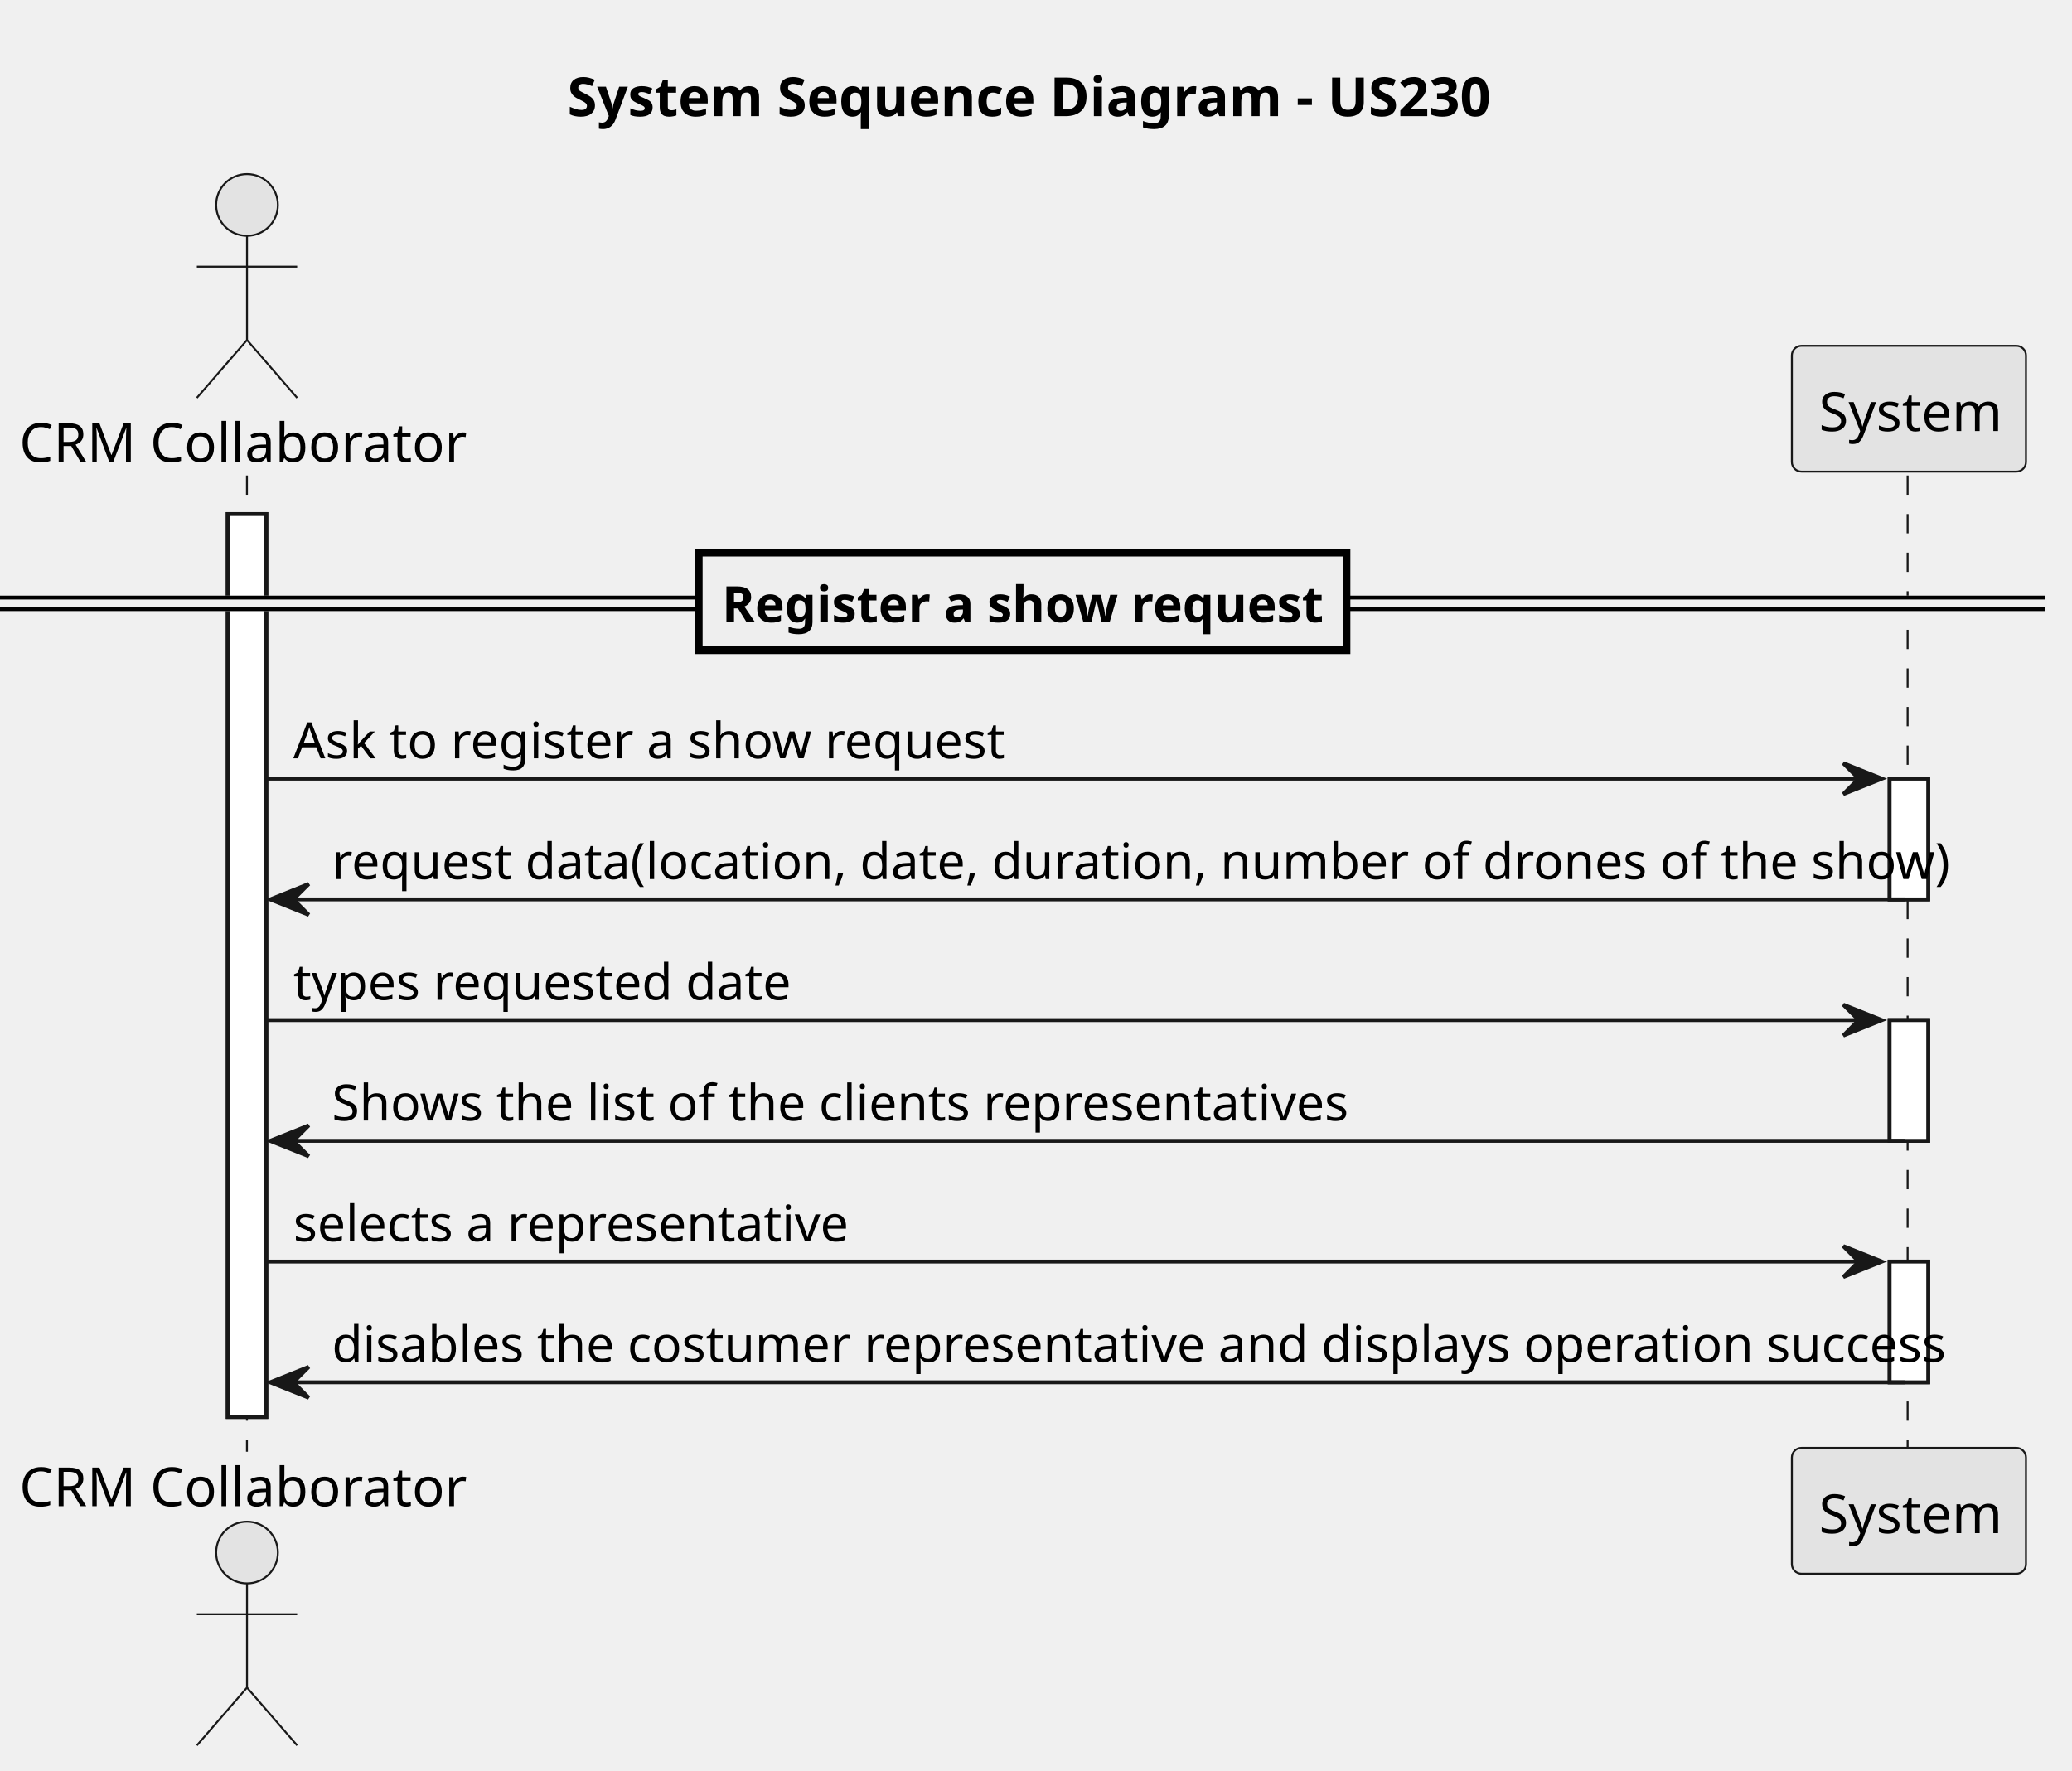
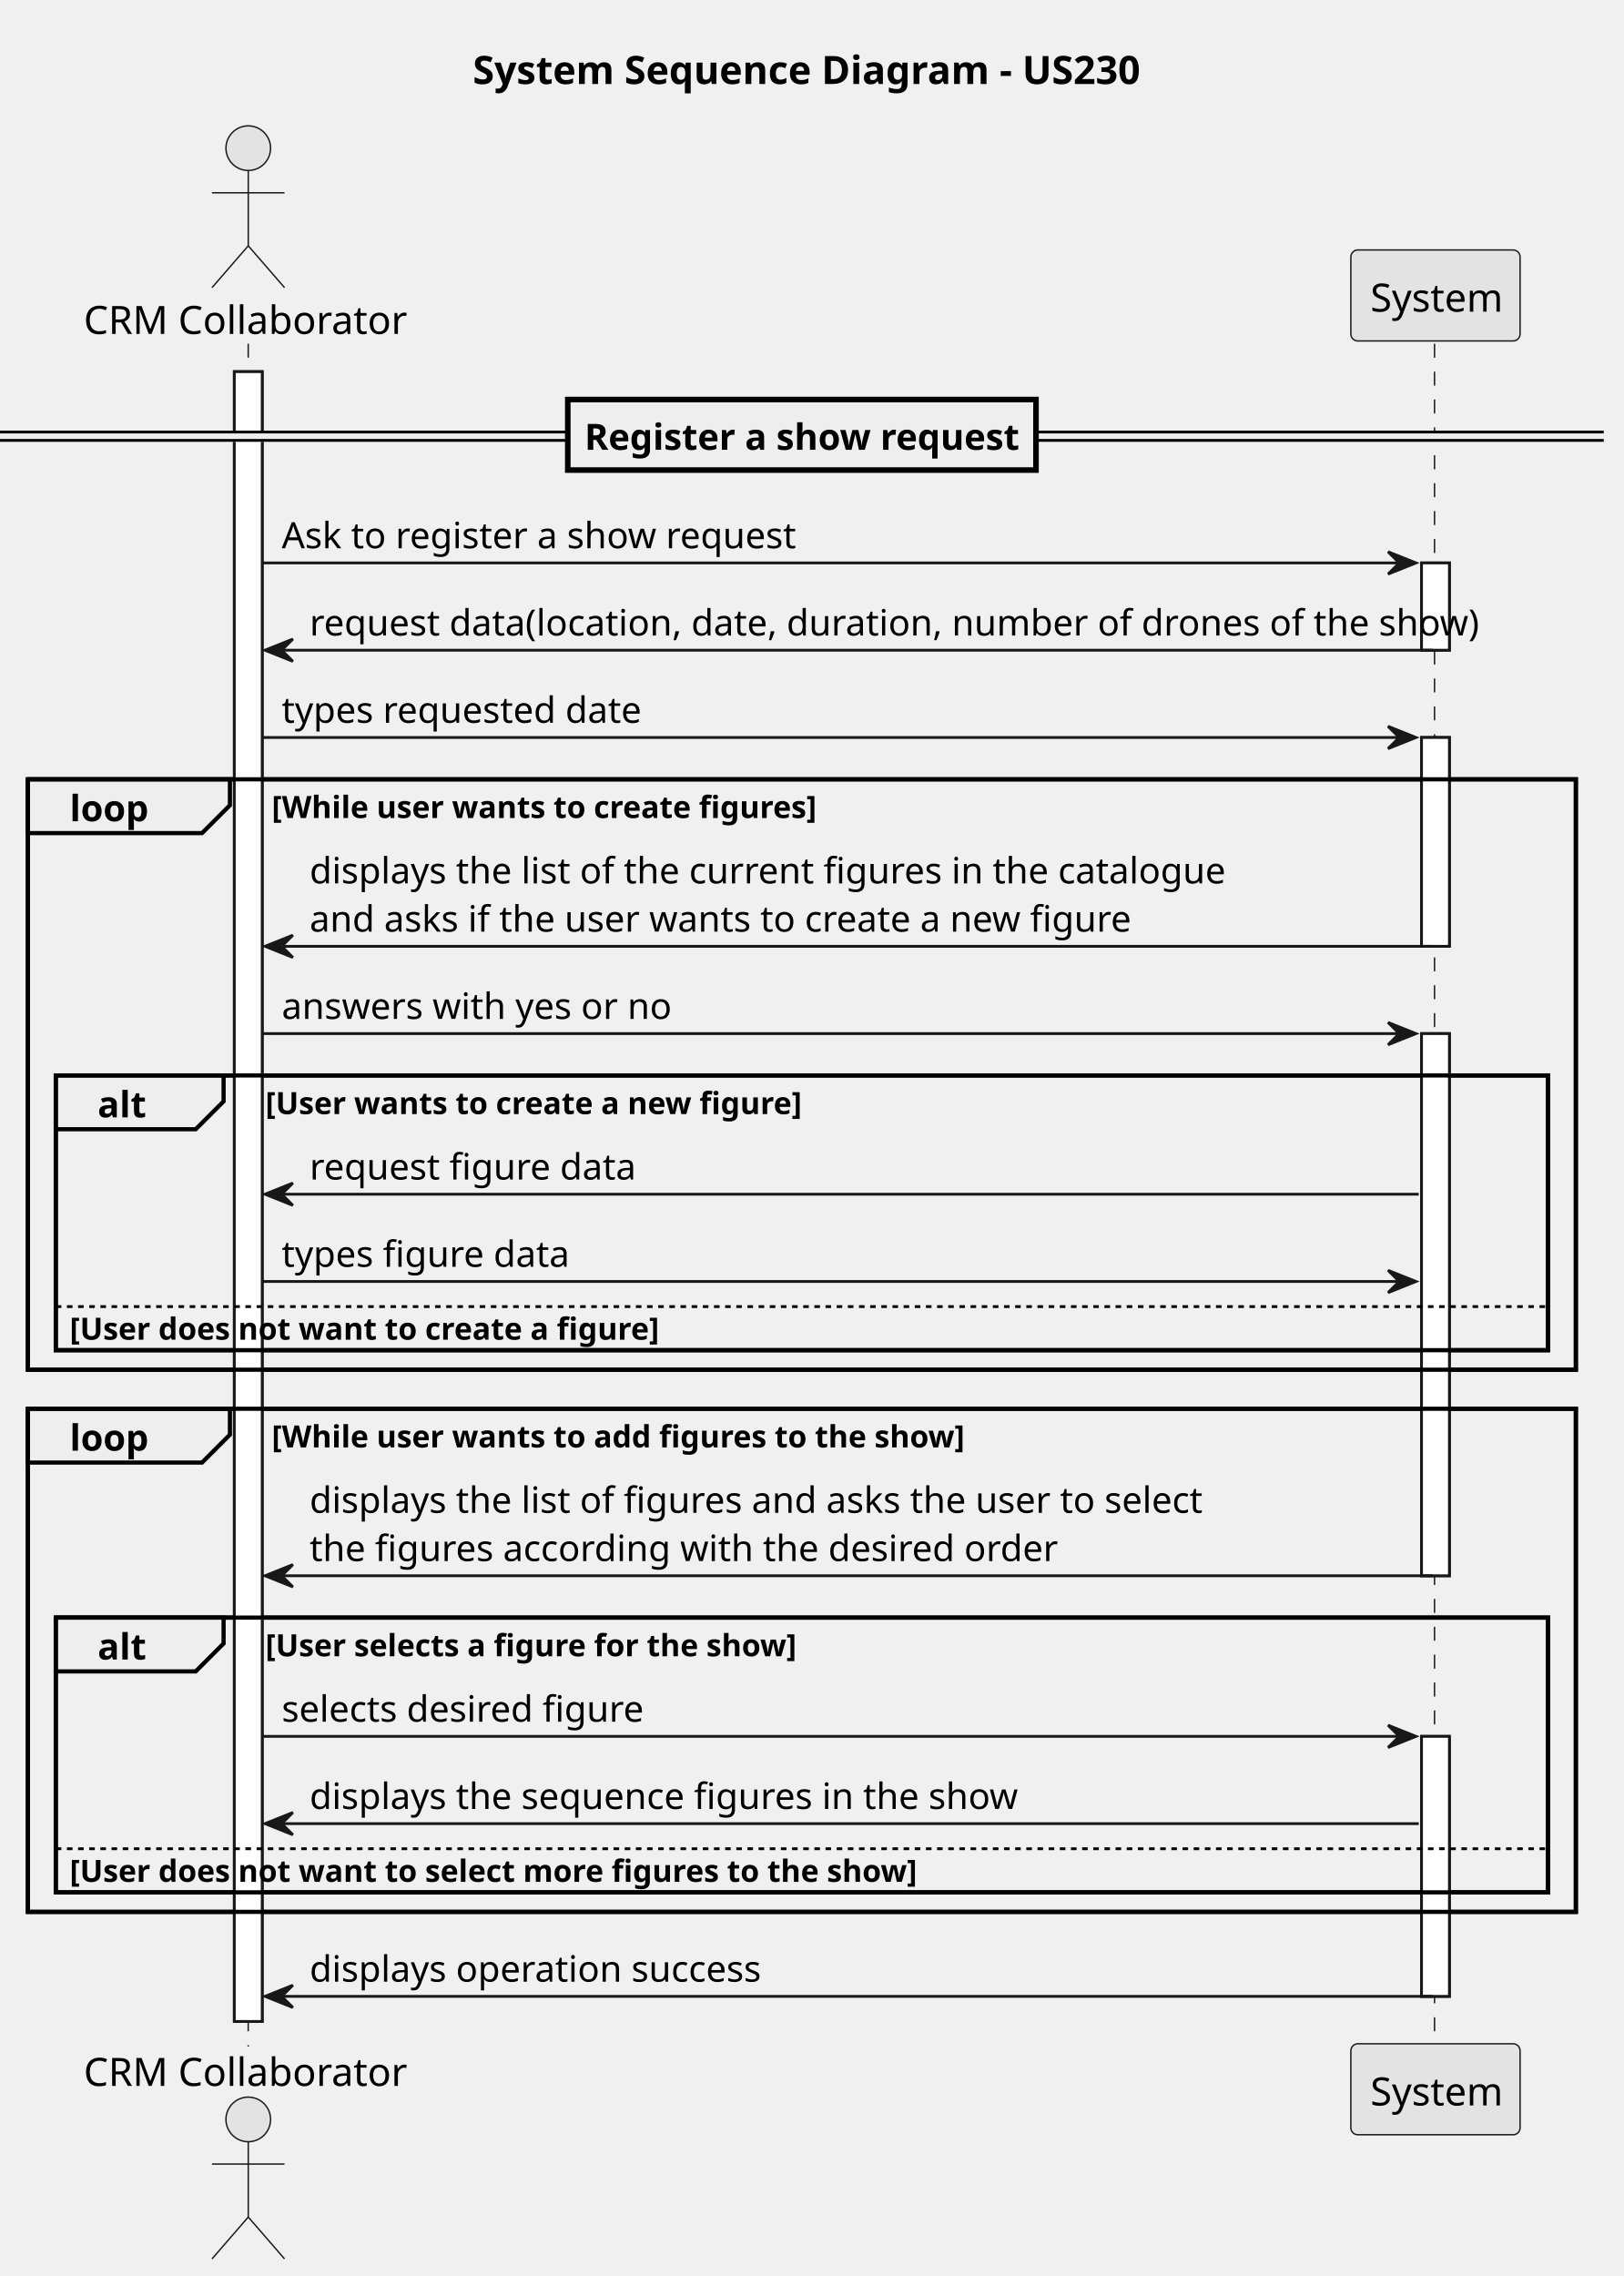
- <svg xmlns="http://www.w3.org/2000/svg" contentStyleType="text/css" height="459px" preserveAspectRatio="none" style="width:537px;height:459px;background:#FFFFFF;" version="1.1" viewBox="0 0 537 459" width="537px" zoomAndPan="magnify">
+ <svg xmlns="http://www.w3.org/2000/svg" contentStyleType="text/css" height="816px" preserveAspectRatio="none" style="width:582px;height:816px;background:#FFFFFF;" version="1.1" viewBox="0 0 582 816" width="582px" zoomAndPan="magnify">
  <defs />
  <g>
-     <text fill="#000000" font-family="sans-serif" font-size="14" font-weight="bold" lengthAdjust="spacing" textLength="234.992" x="147.039" y="30.107">System Sequence Diagram - US230</text>
-     <rect fill="#FFFFFF" height="234.037" style="stroke:#181818;stroke-width:1.0;" width="10" x="59.017" y="133.242" />
-     <rect fill="#FFFFFF" height="31.291" style="stroke:#181818;stroke-width:1.0;" width="10" x="489.733" y="201.824" />
-     <rect fill="#FFFFFF" height="31.291" style="stroke:#181818;stroke-width:1.0;" width="10" x="489.733" y="264.406" />
-     <rect fill="#FFFFFF" height="31.291" style="stroke:#181818;stroke-width:1.0;" width="10" x="489.733" y="326.988" />
-     <line style="stroke:#181818;stroke-width:0.5;stroke-dasharray:5.0,5.0;" x1="64" x2="64" y1="123.242" y2="376.279" />
-     <line style="stroke:#181818;stroke-width:0.5;stroke-dasharray:5.0,5.0;" x1="494.395" x2="494.395" y1="123.242" y2="376.279" />
-     <text fill="#000000" font-family="sans-serif" font-size="14" lengthAdjust="spacing" textLength="112.034" x="5" y="119.728">CRM Collaborator</text>
-     <ellipse cx="64.017" cy="53.121" fill="#E3E3E3" rx="8" ry="8" style="stroke:#181818;stroke-width:0.5;" />
-     <path d="M64.017,61.121 L64.017,88.121 M51.017,69.121 L77.017,69.121 M64.017,88.121 L51.017,103.121 M64.017,88.121 L77.017,103.121 " fill="none" style="stroke:#181818;stroke-width:0.5;" />
-     <text fill="#000000" font-family="sans-serif" font-size="14" lengthAdjust="spacing" textLength="112.034" x="5" y="390.387">CRM Collaborator</text>
-     <ellipse cx="64.017" cy="402.4" fill="#E3E3E3" rx="8" ry="8" style="stroke:#181818;stroke-width:0.5;" />
-     <path d="M64.017,410.4 L64.017,437.4 M51.017,418.4 L77.017,418.4 M64.017,437.4 L51.017,452.4 M64.017,437.4 L77.017,452.4 " fill="none" style="stroke:#181818;stroke-width:0.5;" />
-     <rect fill="#E3E3E3" height="32.621" rx="2.5" ry="2.5" style="stroke:#181818;stroke-width:0.5;" width="60.676" x="464.395" y="89.621" />
-     <text fill="#000000" font-family="sans-serif" font-size="14" lengthAdjust="spacing" textLength="46.676" x="471.395" y="111.728">System</text>
-     <rect fill="#E3E3E3" height="32.621" rx="2.5" ry="2.5" style="stroke:#181818;stroke-width:0.5;" width="60.676" x="464.395" y="375.279" />
-     <text fill="#000000" font-family="sans-serif" font-size="14" lengthAdjust="spacing" textLength="46.676" x="471.395" y="397.387">System</text>
-     <rect fill="#FFFFFF" height="234.037" style="stroke:#181818;stroke-width:1.0;" width="10" x="59.017" y="133.242" />
-     <rect fill="#FFFFFF" height="31.291" style="stroke:#181818;stroke-width:1.0;" width="10" x="489.733" y="201.824" />
-     <rect fill="#FFFFFF" height="31.291" style="stroke:#181818;stroke-width:1.0;" width="10" x="489.733" y="264.406" />
-     <rect fill="#FFFFFF" height="31.291" style="stroke:#181818;stroke-width:1.0;" width="10" x="489.733" y="326.988" />
-     <rect fill="#EEEEEE" height="3" style="stroke:#EEEEEE;stroke-width:1.0;" width="530.071" x="0" y="154.888" />
-     <line style="stroke:#000000;stroke-width:1.0;" x1="0" x2="530.071" y1="154.888" y2="154.888" />
-     <line style="stroke:#000000;stroke-width:1.0;" x1="0" x2="530.071" y1="157.888" y2="157.888" />
-     <rect fill="#EEEEEE" height="25.291" style="stroke:#000000;stroke-width:2.0;" width="167.88" x="181.095" y="143.242" />
-     <text fill="#000000" font-family="sans-serif" font-size="13" font-weight="bold" lengthAdjust="spacing" textLength="150.268" x="187.095" y="161.27">Register a show request</text>
-     <polygon fill="#181818" points="477.733,197.824,487.733,201.824,477.733,205.824,481.733,201.824" style="stroke:#181818;stroke-width:1.0;" />
-     <line style="stroke:#181818;stroke-width:1.0;" x1="69.017" x2="483.733" y1="201.824" y2="201.824" />
-     <text fill="#000000" font-family="sans-serif" font-size="13" lengthAdjust="spacing" textLength="174.859" x="76.017" y="196.561">Ask to register a show request</text>
-     <polygon fill="#181818" points="80.017,229.115,70.017,233.115,80.017,237.115,76.017,233.115" style="stroke:#181818;stroke-width:1.0;" />
-     <line style="stroke:#181818;stroke-width:1.0;" x1="74.017" x2="493.733" y1="233.115" y2="233.115" />
-     <text fill="#000000" font-family="sans-serif" font-size="13" lengthAdjust="spacing" textLength="391.682" x="86.017" y="227.852">request data(location, date, duration, number of drones of the show)</text>
-     <polygon fill="#181818" points="477.733,260.406,487.733,264.406,477.733,268.406,481.733,264.406" style="stroke:#181818;stroke-width:1.0;" />
-     <line style="stroke:#181818;stroke-width:1.0;" x1="69.017" x2="483.733" y1="264.406" y2="264.406" />
-     <text fill="#000000" font-family="sans-serif" font-size="13" lengthAdjust="spacing" textLength="121.418" x="76.017" y="259.144">types requested date</text>
-     <polygon fill="#181818" points="80.017,291.697,70.017,295.697,80.017,299.697,76.017,295.697" style="stroke:#181818;stroke-width:1.0;" />
-     <line style="stroke:#181818;stroke-width:1.0;" x1="74.017" x2="493.733" y1="295.697" y2="295.697" />
-     <text fill="#000000" font-family="sans-serif" font-size="13" lengthAdjust="spacing" textLength="249.292" x="86.017" y="290.435">Shows the list of the clients representatives</text>
-     <polygon fill="#181818" points="477.733,322.988,487.733,326.988,477.733,330.988,481.733,326.988" style="stroke:#181818;stroke-width:1.0;" />
-     <line style="stroke:#181818;stroke-width:1.0;" x1="69.017" x2="483.733" y1="326.988" y2="326.988" />
-     <text fill="#000000" font-family="sans-serif" font-size="13" lengthAdjust="spacing" textLength="137.293" x="76.017" y="321.726">selects a representative</text>
-     <polygon fill="#181818" points="80.017,354.279,70.017,358.279,80.017,362.279,76.017,358.279" style="stroke:#181818;stroke-width:1.0;" />
-     <line style="stroke:#181818;stroke-width:1.0;" x1="74.017" x2="493.733" y1="358.279" y2="358.279" />
-     <text fill="#000000" font-family="sans-serif" font-size="13" lengthAdjust="spacing" textLength="396.716" x="86.017" y="353.017">disables the costumer representative and displays operation success</text>
+     <text fill="#000000" font-family="sans-serif" font-size="14" font-weight="bold" lengthAdjust="spacing" textLength="234.992" x="169.523" y="30.107">System Sequence Diagram - US230</text>
+     <rect fill="#FFFFFF" height="591.5" style="stroke:#181818;stroke-width:1.0;" width="10" x="84.017" y="133.242" />
+     <rect fill="#FFFFFF" height="31.291" style="stroke:#181818;stroke-width:1.0;" width="10" x="509.699" y="201.824" />
+     <rect fill="#FFFFFF" height="74.873" style="stroke:#181818;stroke-width:1.0;" width="10" x="509.699" y="264.406" />
+     <rect fill="#FFFFFF" height="194.377" style="stroke:#181818;stroke-width:1.0;" width="10" x="509.699" y="370.57" />
+     <rect fill="#FFFFFF" height="93.213" style="stroke:#181818;stroke-width:1.0;" width="10" x="509.699" y="622.529" />
+     <rect fill="none" height="211.668" style="stroke:#000000;stroke-width:1.5;" width="555.037" x="10" y="279.406" />
+     <rect fill="none" height="98.504" style="stroke:#000000;stroke-width:1.5;" width="535.037" x="20" y="385.57" />
+     <rect fill="none" height="180.377" style="stroke:#000000;stroke-width:1.5;" width="555.037" x="10" y="505.074" />
+     <rect fill="none" height="98.504" style="stroke:#000000;stroke-width:1.5;" width="535.037" x="20" y="579.947" />
+     <line style="stroke:#181818;stroke-width:0.5;stroke-dasharray:5.0,5.0;" x1="89" x2="89" y1="123.242" y2="733.742" />
+     <line style="stroke:#181818;stroke-width:0.5;stroke-dasharray:5.0,5.0;" x1="514.361" x2="514.361" y1="123.242" y2="733.742" />
+     <text fill="#000000" font-family="sans-serif" font-size="14" lengthAdjust="spacing" textLength="112.034" x="30" y="119.728">CRM Collaborator</text>
+     <ellipse cx="89.017" cy="53.121" fill="#E3E3E3" rx="8" ry="8" style="stroke:#181818;stroke-width:0.5;" />
+     <path d="M89.017,61.121 L89.017,88.121 M76.017,69.121 L102.017,69.121 M89.017,88.121 L76.017,103.121 M89.017,88.121 L102.017,103.121 " fill="none" style="stroke:#181818;stroke-width:0.5;" />
+     <text fill="#000000" font-family="sans-serif" font-size="14" lengthAdjust="spacing" textLength="112.034" x="30" y="747.85">CRM Collaborator</text>
+     <ellipse cx="89.017" cy="759.863" fill="#E3E3E3" rx="8" ry="8" style="stroke:#181818;stroke-width:0.5;" />
+     <path d="M89.017,767.863 L89.017,794.863 M76.017,775.863 L102.017,775.863 M89.017,794.863 L76.017,809.863 M89.017,794.863 L102.017,809.863 " fill="none" style="stroke:#181818;stroke-width:0.5;" />
+     <rect fill="#E3E3E3" height="32.621" rx="2.5" ry="2.5" style="stroke:#181818;stroke-width:0.5;" width="60.676" x="484.361" y="89.621" />
+     <text fill="#000000" font-family="sans-serif" font-size="14" lengthAdjust="spacing" textLength="46.676" x="491.361" y="111.728">System</text>
+     <rect fill="#E3E3E3" height="32.621" rx="2.5" ry="2.5" style="stroke:#181818;stroke-width:0.5;" width="60.676" x="484.361" y="732.742" />
+     <text fill="#000000" font-family="sans-serif" font-size="14" lengthAdjust="spacing" textLength="46.676" x="491.361" y="754.85">System</text>
+     <rect fill="#FFFFFF" height="591.5" style="stroke:#181818;stroke-width:1.0;" width="10" x="84.017" y="133.242" />
+     <rect fill="#FFFFFF" height="31.291" style="stroke:#181818;stroke-width:1.0;" width="10" x="509.699" y="201.824" />
+     <rect fill="#FFFFFF" height="74.873" style="stroke:#181818;stroke-width:1.0;" width="10" x="509.699" y="264.406" />
+     <rect fill="#FFFFFF" height="194.377" style="stroke:#181818;stroke-width:1.0;" width="10" x="509.699" y="370.57" />
+     <rect fill="#FFFFFF" height="93.213" style="stroke:#181818;stroke-width:1.0;" width="10" x="509.699" y="622.529" />
+     <rect fill="#EEEEEE" height="3" style="stroke:#EEEEEE;stroke-width:1.0;" width="575.037" x="0" y="154.888" />
+     <line style="stroke:#000000;stroke-width:1.0;" x1="0" x2="575.037" y1="154.888" y2="154.888" />
+     <line style="stroke:#000000;stroke-width:1.0;" x1="0" x2="575.037" y1="157.888" y2="157.888" />
+     <rect fill="#EEEEEE" height="25.291" style="stroke:#000000;stroke-width:2.0;" width="167.88" x="203.579" y="143.242" />
+     <text fill="#000000" font-family="sans-serif" font-size="13" font-weight="bold" lengthAdjust="spacing" textLength="150.268" x="209.579" y="161.27">Register a show request</text>
+     <polygon fill="#181818" points="497.699,197.824,507.699,201.824,497.699,205.824,501.699,201.824" style="stroke:#181818;stroke-width:1.0;" />
+     <line style="stroke:#181818;stroke-width:1.0;" x1="94.017" x2="503.699" y1="201.824" y2="201.824" />
+     <text fill="#000000" font-family="sans-serif" font-size="13" lengthAdjust="spacing" textLength="174.859" x="101.017" y="196.561">Ask to register a show request</text>
+     <polygon fill="#181818" points="105.017,229.115,95.017,233.115,105.017,237.115,101.017,233.115" style="stroke:#181818;stroke-width:1.0;" />
+     <line style="stroke:#181818;stroke-width:1.0;" x1="99.017" x2="513.699" y1="233.115" y2="233.115" />
+     <text fill="#000000" font-family="sans-serif" font-size="13" lengthAdjust="spacing" textLength="391.682" x="111.017" y="227.852">request data(location, date, duration, number of drones of the show)</text>
+     <polygon fill="#181818" points="497.699,260.406,507.699,264.406,497.699,268.406,501.699,264.406" style="stroke:#181818;stroke-width:1.0;" />
+     <line style="stroke:#181818;stroke-width:1.0;" x1="94.017" x2="503.699" y1="264.406" y2="264.406" />
+     <text fill="#000000" font-family="sans-serif" font-size="13" lengthAdjust="spacing" textLength="121.418" x="101.017" y="259.144">types requested date</text>
+     <path d="M10,279.406 L82.435,279.406 L82.435,288.697 L72.435,298.697 L10,298.697 L10,279.406 " fill="#EEEEEE" style="stroke:#000000;stroke-width:1.5;" />
+     <rect fill="none" height="211.668" style="stroke:#000000;stroke-width:1.5;" width="555.037" x="10" y="279.406" />
+     <text fill="#000000" font-family="sans-serif" font-size="13" font-weight="bold" lengthAdjust="spacing" textLength="27.435" x="25" y="294.435">loop</text>
+     <text fill="#000000" font-family="sans-serif" font-size="11" font-weight="bold" lengthAdjust="spacing" textLength="185.818" x="97.435" y="293.276">[While user wants to create figures]</text>
+     <polygon fill="#181818" points="105.017,335.279,95.017,339.279,105.017,343.279,101.017,339.279" style="stroke:#181818;stroke-width:1.0;" />
+     <line style="stroke:#181818;stroke-width:1.0;" x1="99.017" x2="513.699" y1="339.279" y2="339.279" />
+     <text fill="#000000" font-family="sans-serif" font-size="13" lengthAdjust="spacing" textLength="306.395" x="111.017" y="316.726">displays the list of the current figures in the catalogue</text>
+     <text fill="#000000" font-family="sans-serif" font-size="13" lengthAdjust="spacing" textLength="278.929" x="111.017" y="334.017">and asks if the user wants to create a new figure</text>
+     <polygon fill="#181818" points="497.699,366.57,507.699,370.57,497.699,374.57,501.699,370.57" style="stroke:#181818;stroke-width:1.0;" />
+     <line style="stroke:#181818;stroke-width:1.0;" x1="94.017" x2="503.699" y1="370.57" y2="370.57" />
+     <text fill="#000000" font-family="sans-serif" font-size="13" lengthAdjust="spacing" textLength="132.222" x="101.017" y="365.308">answers with yes or no</text>
+     <path d="M20,385.57 L80.171,385.57 L80.171,394.861 L70.171,404.861 L20,404.861 L20,385.57 " fill="#EEEEEE" style="stroke:#000000;stroke-width:1.5;" />
+     <rect fill="none" height="98.504" style="stroke:#000000;stroke-width:1.5;" width="535.037" x="20" y="385.57" />
+     <text fill="#000000" font-family="sans-serif" font-size="13" font-weight="bold" lengthAdjust="spacing" textLength="15.171" x="35" y="400.599">alt</text>
+     <text fill="#000000" font-family="sans-serif" font-size="11" font-weight="bold" lengthAdjust="spacing" textLength="182.161" x="95.171" y="399.44">[User wants to create a new figure]</text>
+     <polygon fill="#181818" points="105.017,424.152,95.017,428.152,105.017,432.152,101.017,428.152" style="stroke:#181818;stroke-width:1.0;" />
+     <line style="stroke:#181818;stroke-width:1.0;" x1="99.017" x2="508.699" y1="428.152" y2="428.152" />
+     <text fill="#000000" font-family="sans-serif" font-size="13" lengthAdjust="spacing" textLength="108.405" x="111.017" y="422.89">request figure data</text>
+     <polygon fill="#181818" points="497.699,455.443,507.699,459.443,497.699,463.443,501.699,459.443" style="stroke:#181818;stroke-width:1.0;" />
+     <line style="stroke:#181818;stroke-width:1.0;" x1="94.017" x2="503.699" y1="459.443" y2="459.443" />
+     <text fill="#000000" font-family="sans-serif" font-size="13" lengthAdjust="spacing" textLength="96.116" x="101.017" y="454.181">types figure data</text>
+     <line style="stroke:#000000;stroke-width:1.0;stroke-dasharray:2.0,2.0;" x1="20" x2="555.037" y1="468.443" y2="468.443" />
+     <text fill="#000000" font-family="sans-serif" font-size="11" font-weight="bold" lengthAdjust="spacing" textLength="200.481" x="25" y="480.313">[User does not want to create a figure]</text>
+     <path d="M10,505.074 L82.435,505.074 L82.435,514.365 L72.435,524.365 L10,524.365 L10,505.074 " fill="#EEEEEE" style="stroke:#000000;stroke-width:1.5;" />
+     <rect fill="none" height="180.377" style="stroke:#000000;stroke-width:1.5;" width="555.037" x="10" y="505.074" />
+     <text fill="#000000" font-family="sans-serif" font-size="13" font-weight="bold" lengthAdjust="spacing" textLength="27.435" x="25" y="520.102">loop</text>
+     <text fill="#000000" font-family="sans-serif" font-size="11" font-weight="bold" lengthAdjust="spacing" textLength="237.123" x="97.435" y="518.944">[While user wants to add figures to the show]</text>
+     <polygon fill="#181818" points="105.017,560.947,95.017,564.947,105.017,568.947,101.017,564.947" style="stroke:#181818;stroke-width:1.0;" />
+     <line style="stroke:#181818;stroke-width:1.0;" x1="99.017" x2="513.699" y1="564.947" y2="564.947" />
+     <text fill="#000000" font-family="sans-serif" font-size="13" lengthAdjust="spacing" textLength="303.488" x="111.017" y="542.394">displays the list of figures and asks the user to select</text>
+     <text fill="#000000" font-family="sans-serif" font-size="13" lengthAdjust="spacing" textLength="249.304" x="111.017" y="559.685">the figures according with the desired order</text>
+     <path d="M20,579.947 L80.171,579.947 L80.171,589.238 L70.171,599.238 L20,599.238 L20,579.947 " fill="#EEEEEE" style="stroke:#000000;stroke-width:1.5;" />
+     <rect fill="none" height="98.504" style="stroke:#000000;stroke-width:1.5;" width="535.037" x="20" y="579.947" />
+     <text fill="#000000" font-family="sans-serif" font-size="13" font-weight="bold" lengthAdjust="spacing" textLength="15.171" x="35" y="594.976">alt</text>
+     <text fill="#000000" font-family="sans-serif" font-size="11" font-weight="bold" lengthAdjust="spacing" textLength="183.38" x="95.171" y="593.817">[User selects a figure for the show]</text>
+     <polygon fill="#181818" points="497.699,618.529,507.699,622.529,497.699,626.529,501.699,622.529" style="stroke:#181818;stroke-width:1.0;" />
+     <line style="stroke:#181818;stroke-width:1.0;" x1="94.017" x2="503.699" y1="622.529" y2="622.529" />
+     <text fill="#000000" font-family="sans-serif" font-size="13" lengthAdjust="spacing" textLength="122.84" x="101.017" y="617.267">selects desired figure</text>
+     <polygon fill="#181818" points="105.017,649.82,95.017,653.82,105.017,657.82,101.017,653.82" style="stroke:#181818;stroke-width:1.0;" />
+     <line style="stroke:#181818;stroke-width:1.0;" x1="99.017" x2="508.699" y1="653.82" y2="653.82" />
+     <text fill="#000000" font-family="sans-serif" font-size="13" lengthAdjust="spacing" textLength="240.646" x="111.017" y="648.558">displays the sequence figures in the show</text>
+     <line style="stroke:#000000;stroke-width:1.0;stroke-dasharray:2.0,2.0;" x1="20" x2="555.037" y1="662.82" y2="662.82" />
+     <text fill="#000000" font-family="sans-serif" font-size="11" font-weight="bold" lengthAdjust="spacing" textLength="290.318" x="25" y="674.69">[User does not want to select more figures to the show]</text>
+     <polygon fill="#181818" points="105.017,711.742,95.017,715.742,105.017,719.742,101.017,715.742" style="stroke:#181818;stroke-width:1.0;" />
+     <line style="stroke:#181818;stroke-width:1.0;" x1="99.017" x2="513.699" y1="715.742" y2="715.742" />
+     <text fill="#000000" font-family="sans-serif" font-size="13" lengthAdjust="spacing" textLength="155.359" x="111.017" y="710.48">displays operation success</text>
  </g>
</svg>
